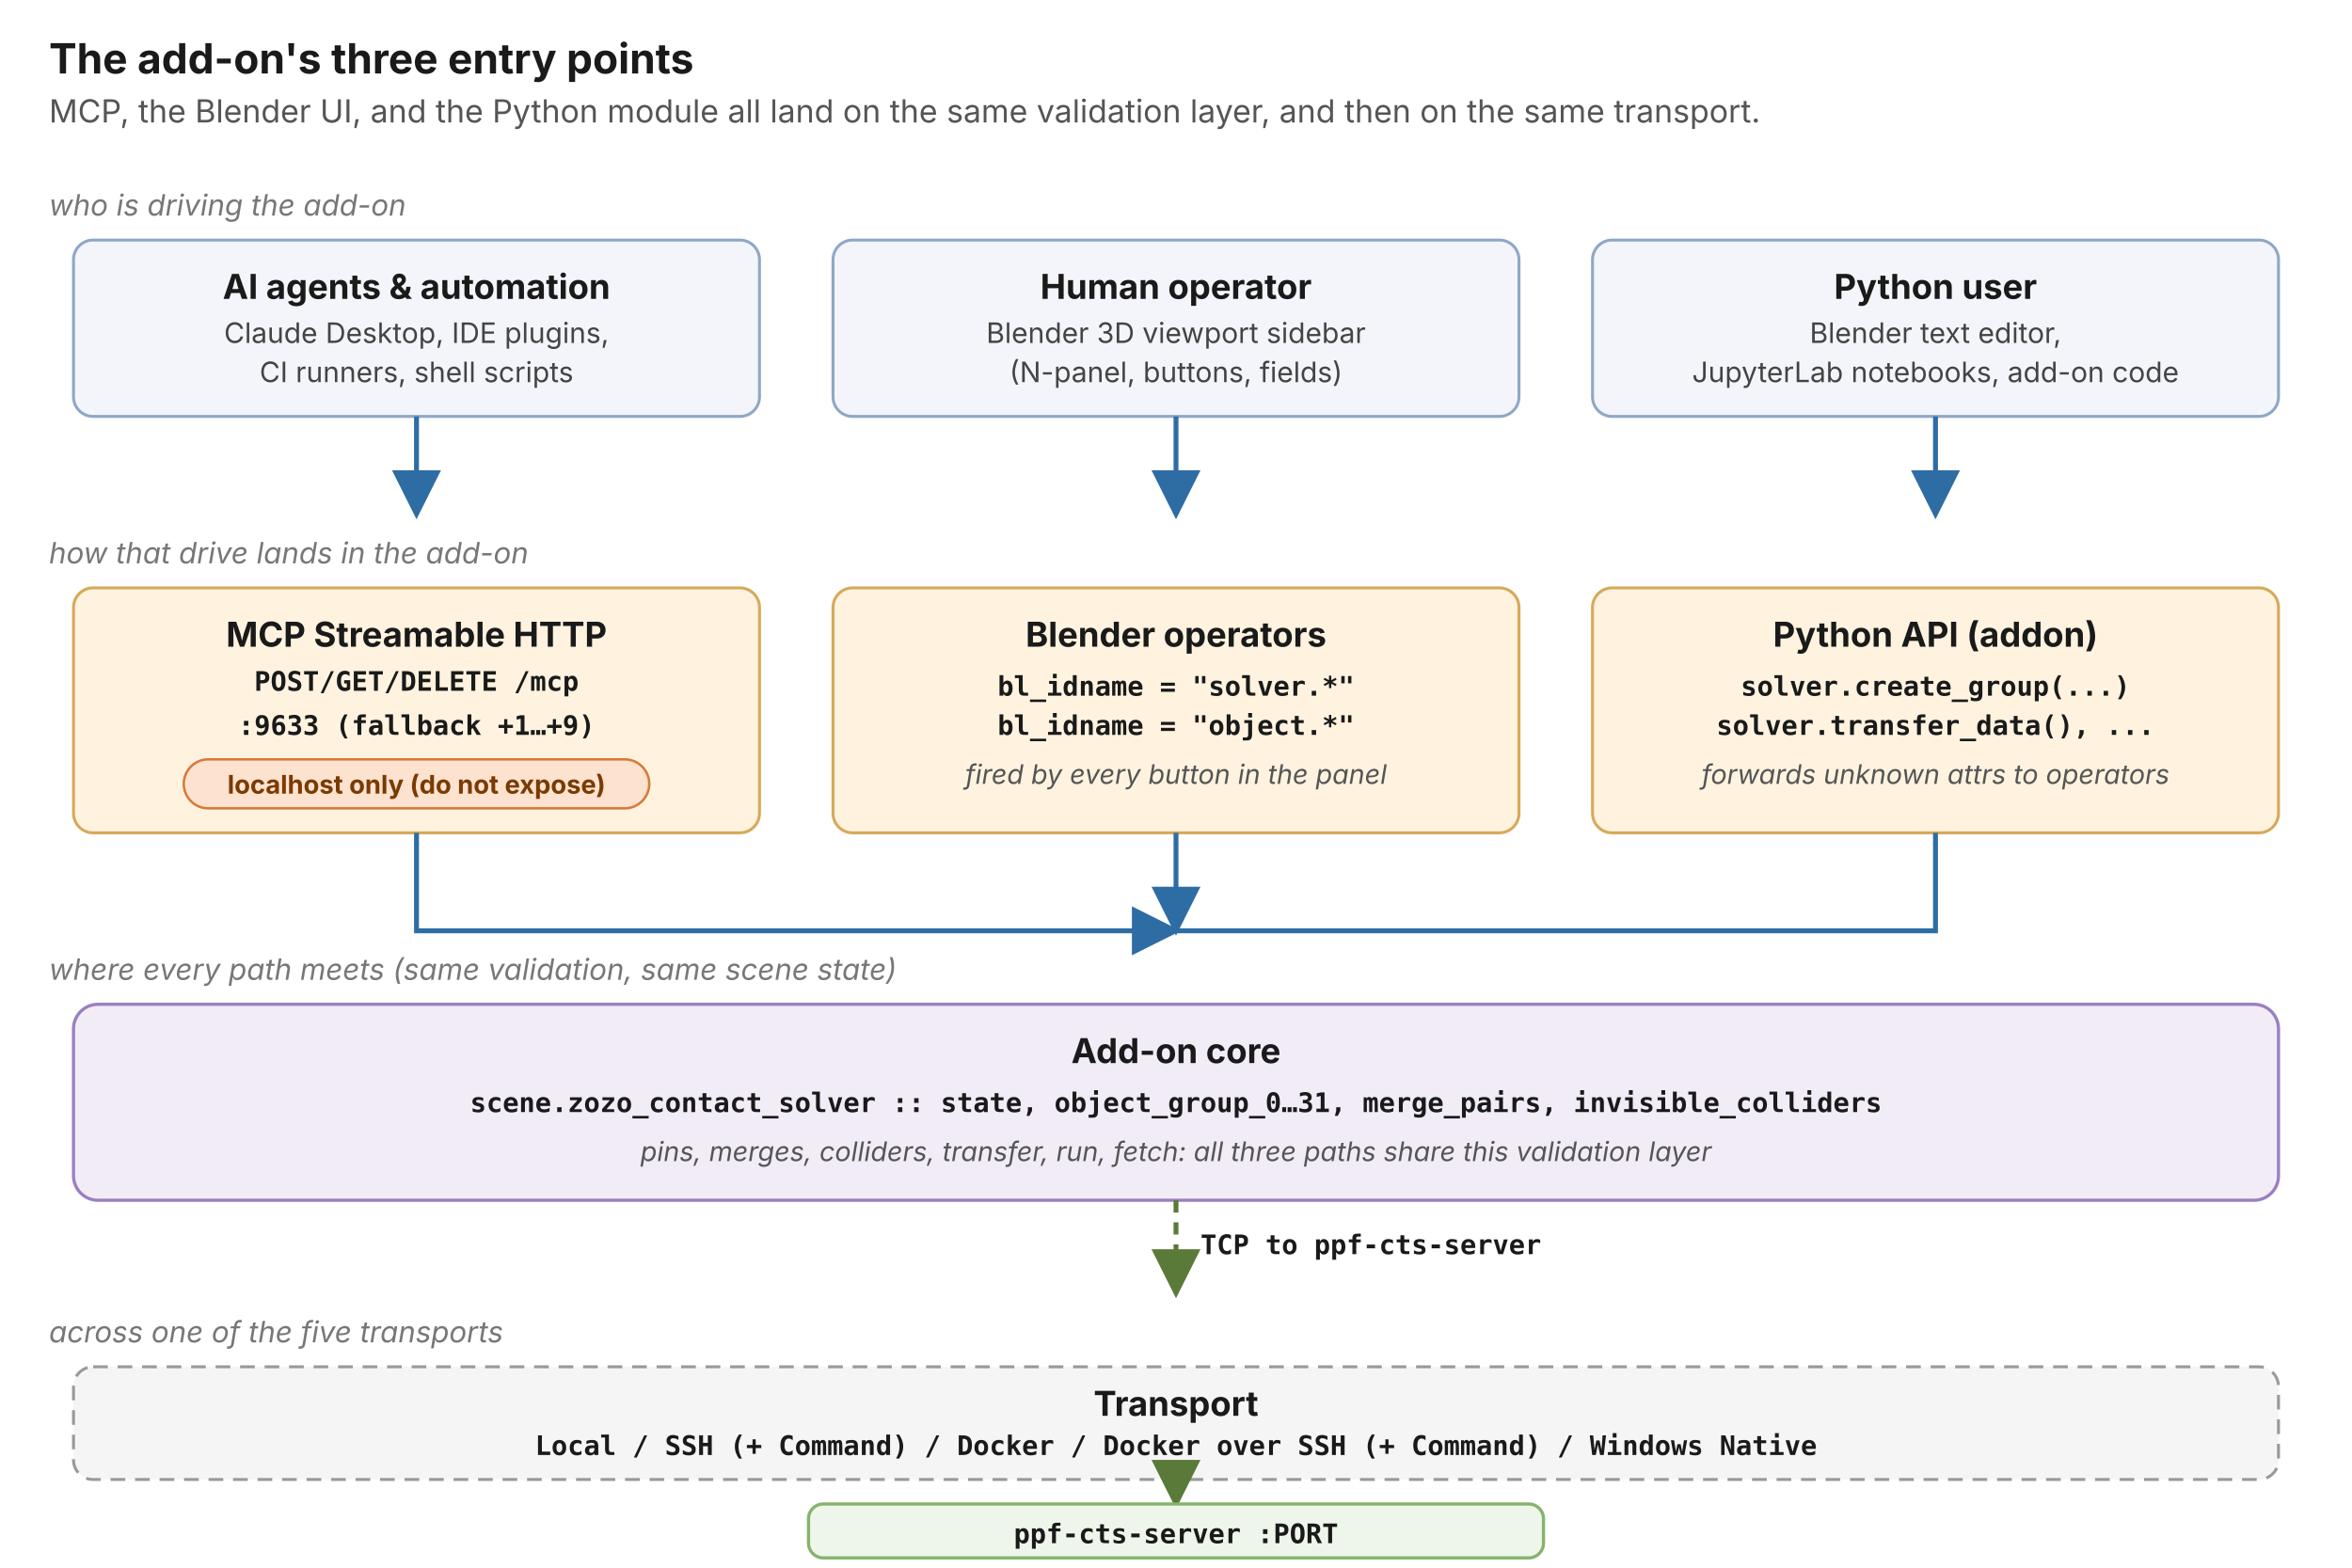
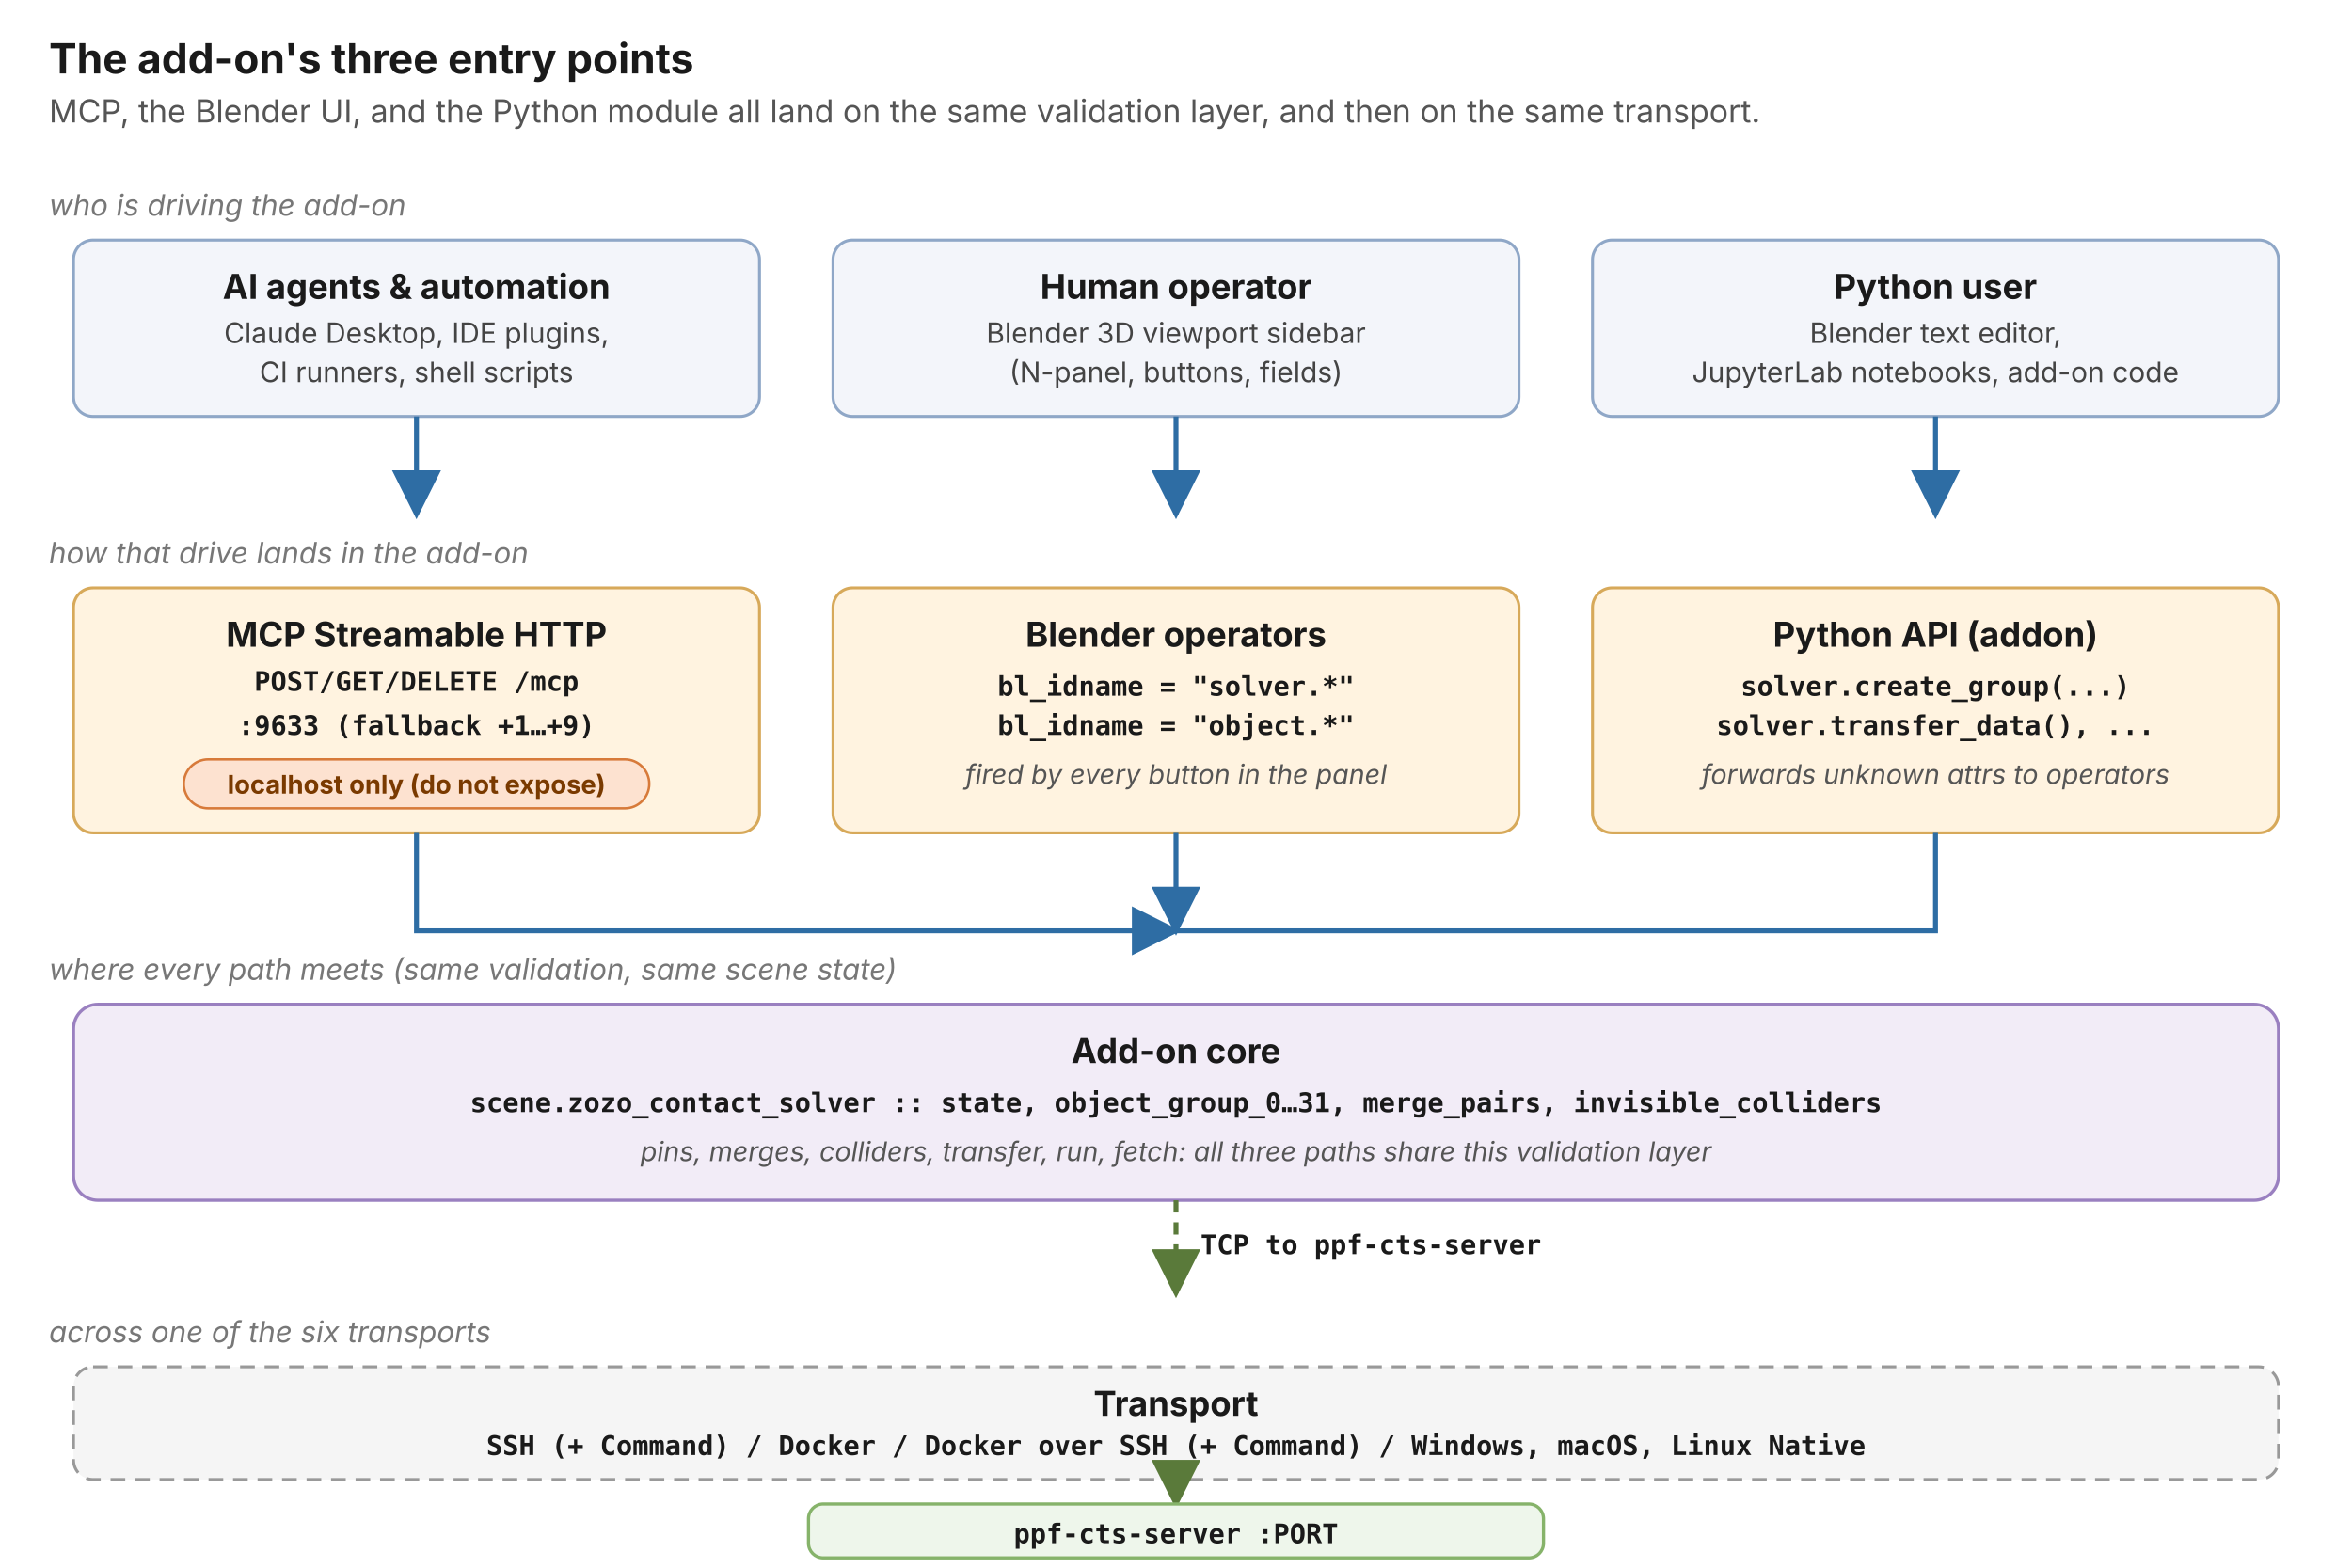
<svg xmlns="http://www.w3.org/2000/svg" viewBox="0 0 960 640" role="img" aria-label="Three entry points (MCP Streamable HTTP, Blender UI operators, and the Python module) funnel into the same shared add-on core, through one of five transports, to ppf-cts-server">
  <defs>
    <marker id="e-arrow" viewBox="0 0 10 10" refX="9" refY="5" markerWidth="10" markerHeight="10" orient="auto-start-reverse">
      <path d="M 0 0 L 10 5 L 0 10 z" fill="#2e6da4" />
    </marker>
    <marker id="e-arrow-g" viewBox="0 0 10 10" refX="9" refY="5" markerWidth="10" markerHeight="10" orient="auto-start-reverse">
      <path d="M 0 0 L 10 5 L 0 10 z" fill="#5a7a3a" />
    </marker>
  </defs>
  <style>
    .title       { font: 700 17px -apple-system, BlinkMacSystemFont, "Segoe UI", sans-serif; fill: #1a1a1a; }
    .sub         { font: 13px -apple-system, sans-serif; fill: #555; }
    .row-lbl     { font: italic 12px -apple-system, sans-serif; fill: #777; }

    .box-client  { fill: #f3f5fa; stroke: #8fa7c7; stroke-width: 1.2; }
    .box-proto   { fill: #fff3e0; stroke: #d7a95a; stroke-width: 1.2; }
    .box-core    { fill: #f2ecf7; stroke: #9a80c0; stroke-width: 1.3; }
    .box-trans   { fill: #f5f5f5; stroke: #999; stroke-width: 1.2; stroke-dasharray: 6 4; }
    .box-server  { fill: #eef6eb; stroke: #86b36a; stroke-width: 1.3; }

    .hdr-title   { font: 700 14px -apple-system, sans-serif; fill: #1a1a1a; }
    .hdr-sub     { font: 11.5px -apple-system, sans-serif; fill: #444; }
    .hdr-mono    { font: 600 11px "Menlo", "Consolas", monospace; fill: #1a1a1a; }
    .hdr-italic  { font: italic 11px -apple-system, sans-serif; fill: #555; }

    .arr         { stroke: #2e6da4; stroke-width: 2; fill: none; }
    .arr-g       { stroke: #5a7a3a; stroke-width: 2; fill: none; stroke-dasharray: 5 4; }
    .lbl-mono    { font: 600 11px "Menlo", "Consolas", monospace; fill: #1a1a1a; }

    .pill-warn   { fill: #fde2d0; stroke: #d77a3a; stroke-width: 1; }
    .pill-tx     { font: 700 10.5px -apple-system, sans-serif; fill: #7a3a00; }
    .note        { font: 11px -apple-system, sans-serif; fill: #555; }
  </style>
  <text x="20" y="30" class="title">The add-on's three entry points</text>
  <text x="20" y="50" class="sub">MCP, the Blender UI, and the Python module all land on the same validation layer, and then on the same transport.</text>
  <text x="20" y="88" class="row-lbl">who is driving the add-on</text>
  <rect x="30" y="98" width="280" height="72" rx="8" class="box-client" />
  <text x="170" y="122" text-anchor="middle" class="hdr-title">AI agents &amp; automation</text>
  <text x="170" y="140" text-anchor="middle" class="hdr-sub">Claude Desktop, IDE plugins,</text>
  <text x="170" y="156" text-anchor="middle" class="hdr-sub">CI runners, shell scripts</text>
  <rect x="340" y="98" width="280" height="72" rx="8" class="box-client" />
  <text x="480" y="122" text-anchor="middle" class="hdr-title">Human operator</text>
  <text x="480" y="140" text-anchor="middle" class="hdr-sub">Blender 3D viewport sidebar</text>
  <text x="480" y="156" text-anchor="middle" class="hdr-sub">(N-panel, buttons, fields)</text>
  <rect x="650" y="98" width="280" height="72" rx="8" class="box-client" />
  <text x="790" y="122" text-anchor="middle" class="hdr-title">Python user</text>
  <text x="790" y="140" text-anchor="middle" class="hdr-sub">Blender text editor,</text>
  <text x="790" y="156" text-anchor="middle" class="hdr-sub">JupyterLab notebooks, add-on code</text>
  <line x1="170" y1="170" x2="170" y2="210" class="arr" marker-end="url(#e-arrow)" />
  <line x1="480" y1="170" x2="480" y2="210" class="arr" marker-end="url(#e-arrow)" />
  <line x1="790" y1="170" x2="790" y2="210" class="arr" marker-end="url(#e-arrow)" />
  <text x="20" y="230" class="row-lbl">how that drive lands in the add-on</text>
  <rect x="30" y="240" width="280" height="100" rx="8" class="box-proto" />
  <text x="170" y="264" text-anchor="middle" class="hdr-title">MCP Streamable HTTP</text>
  <text x="170" y="282" text-anchor="middle" class="hdr-mono">POST/GET/DELETE /mcp</text>
  <text x="170" y="300" text-anchor="middle" class="hdr-mono">:9633 (fallback +1…+9)</text>
  <rect x="75" y="310" width="190" height="20" rx="10" class="pill-warn" />
  <text x="170" y="324" text-anchor="middle" class="pill-tx">localhost only (do not expose)</text>
  <rect x="340" y="240" width="280" height="100" rx="8" class="box-proto" />
  <text x="480" y="264" text-anchor="middle" class="hdr-title">Blender operators</text>
  <text x="480" y="284" text-anchor="middle" class="hdr-mono">bl_idname = "solver.*"</text>
  <text x="480" y="300" text-anchor="middle" class="hdr-mono">bl_idname = "object.*"</text>
  <text x="480" y="320" text-anchor="middle" class="hdr-italic">fired by every button in the panel</text>
  <rect x="650" y="240" width="280" height="100" rx="8" class="box-proto" />
  <text x="790" y="264" text-anchor="middle" class="hdr-title">Python API (addon)</text>
  <text x="790" y="284" text-anchor="middle" class="hdr-mono">solver.create_group(...)</text>
  <text x="790" y="300" text-anchor="middle" class="hdr-mono">solver.transfer_data(), ...</text>
  <text x="790" y="320" text-anchor="middle" class="hdr-italic">forwards unknown attrs to operators</text>
  <path d="M 170 340 L 170 380 L 480 380" class="arr" marker-end="url(#e-arrow)" />
  <line x1="480" y1="340" x2="480" y2="380" class="arr" marker-end="url(#e-arrow)" />
  <path d="M 790 340 L 790 380 L 480 380" class="arr" />
  <text x="20" y="400" class="row-lbl">where every path meets (same validation, same scene state)</text>
  <rect x="30" y="410" width="900" height="80" rx="10" class="box-core" />
  <text x="480" y="434" text-anchor="middle" class="hdr-title">Add-on core</text>
  <text x="480" y="454" text-anchor="middle" class="hdr-mono">scene.zozo_contact_solver  ::  state, object_group_0…31, merge_pairs, invisible_colliders</text>
  <text x="480" y="474" text-anchor="middle" class="hdr-italic">pins, merges, colliders, transfer, run, fetch: all three paths share this validation layer</text>
  <line x1="480" y1="490" x2="480" y2="528" class="arr-g" marker-end="url(#e-arrow-g)" />
  <text x="490" y="512" class="lbl-mono">TCP to ppf-cts-server</text>
-   <text x="20" y="548" class="row-lbl">across one of the five transports</text>
+   <text x="20" y="548" class="row-lbl">across one of the six transports</text>
  <rect x="30" y="558" width="900" height="46" rx="8" class="box-trans" />
  <text x="480" y="578" text-anchor="middle" class="hdr-title">Transport</text>
-   <text x="480" y="594" text-anchor="middle" class="hdr-mono">Local  /  SSH (+ Command)  /  Docker  /  Docker over SSH (+ Command)  /  Windows Native</text>
+   <text x="480" y="594" text-anchor="middle" class="hdr-mono">SSH (+ Command)  /  Docker  /  Docker over SSH (+ Command)  /  Windows, macOS, Linux Native</text>
  <line x1="480" y1="604" x2="480" y2="614" class="arr-g" marker-end="url(#e-arrow-g)" />
  <rect x="330" y="614" width="300" height="22" rx="6" class="box-server" />
  <text x="480" y="630" text-anchor="middle" class="hdr-mono">ppf-cts-server  :PORT</text>
</svg>
